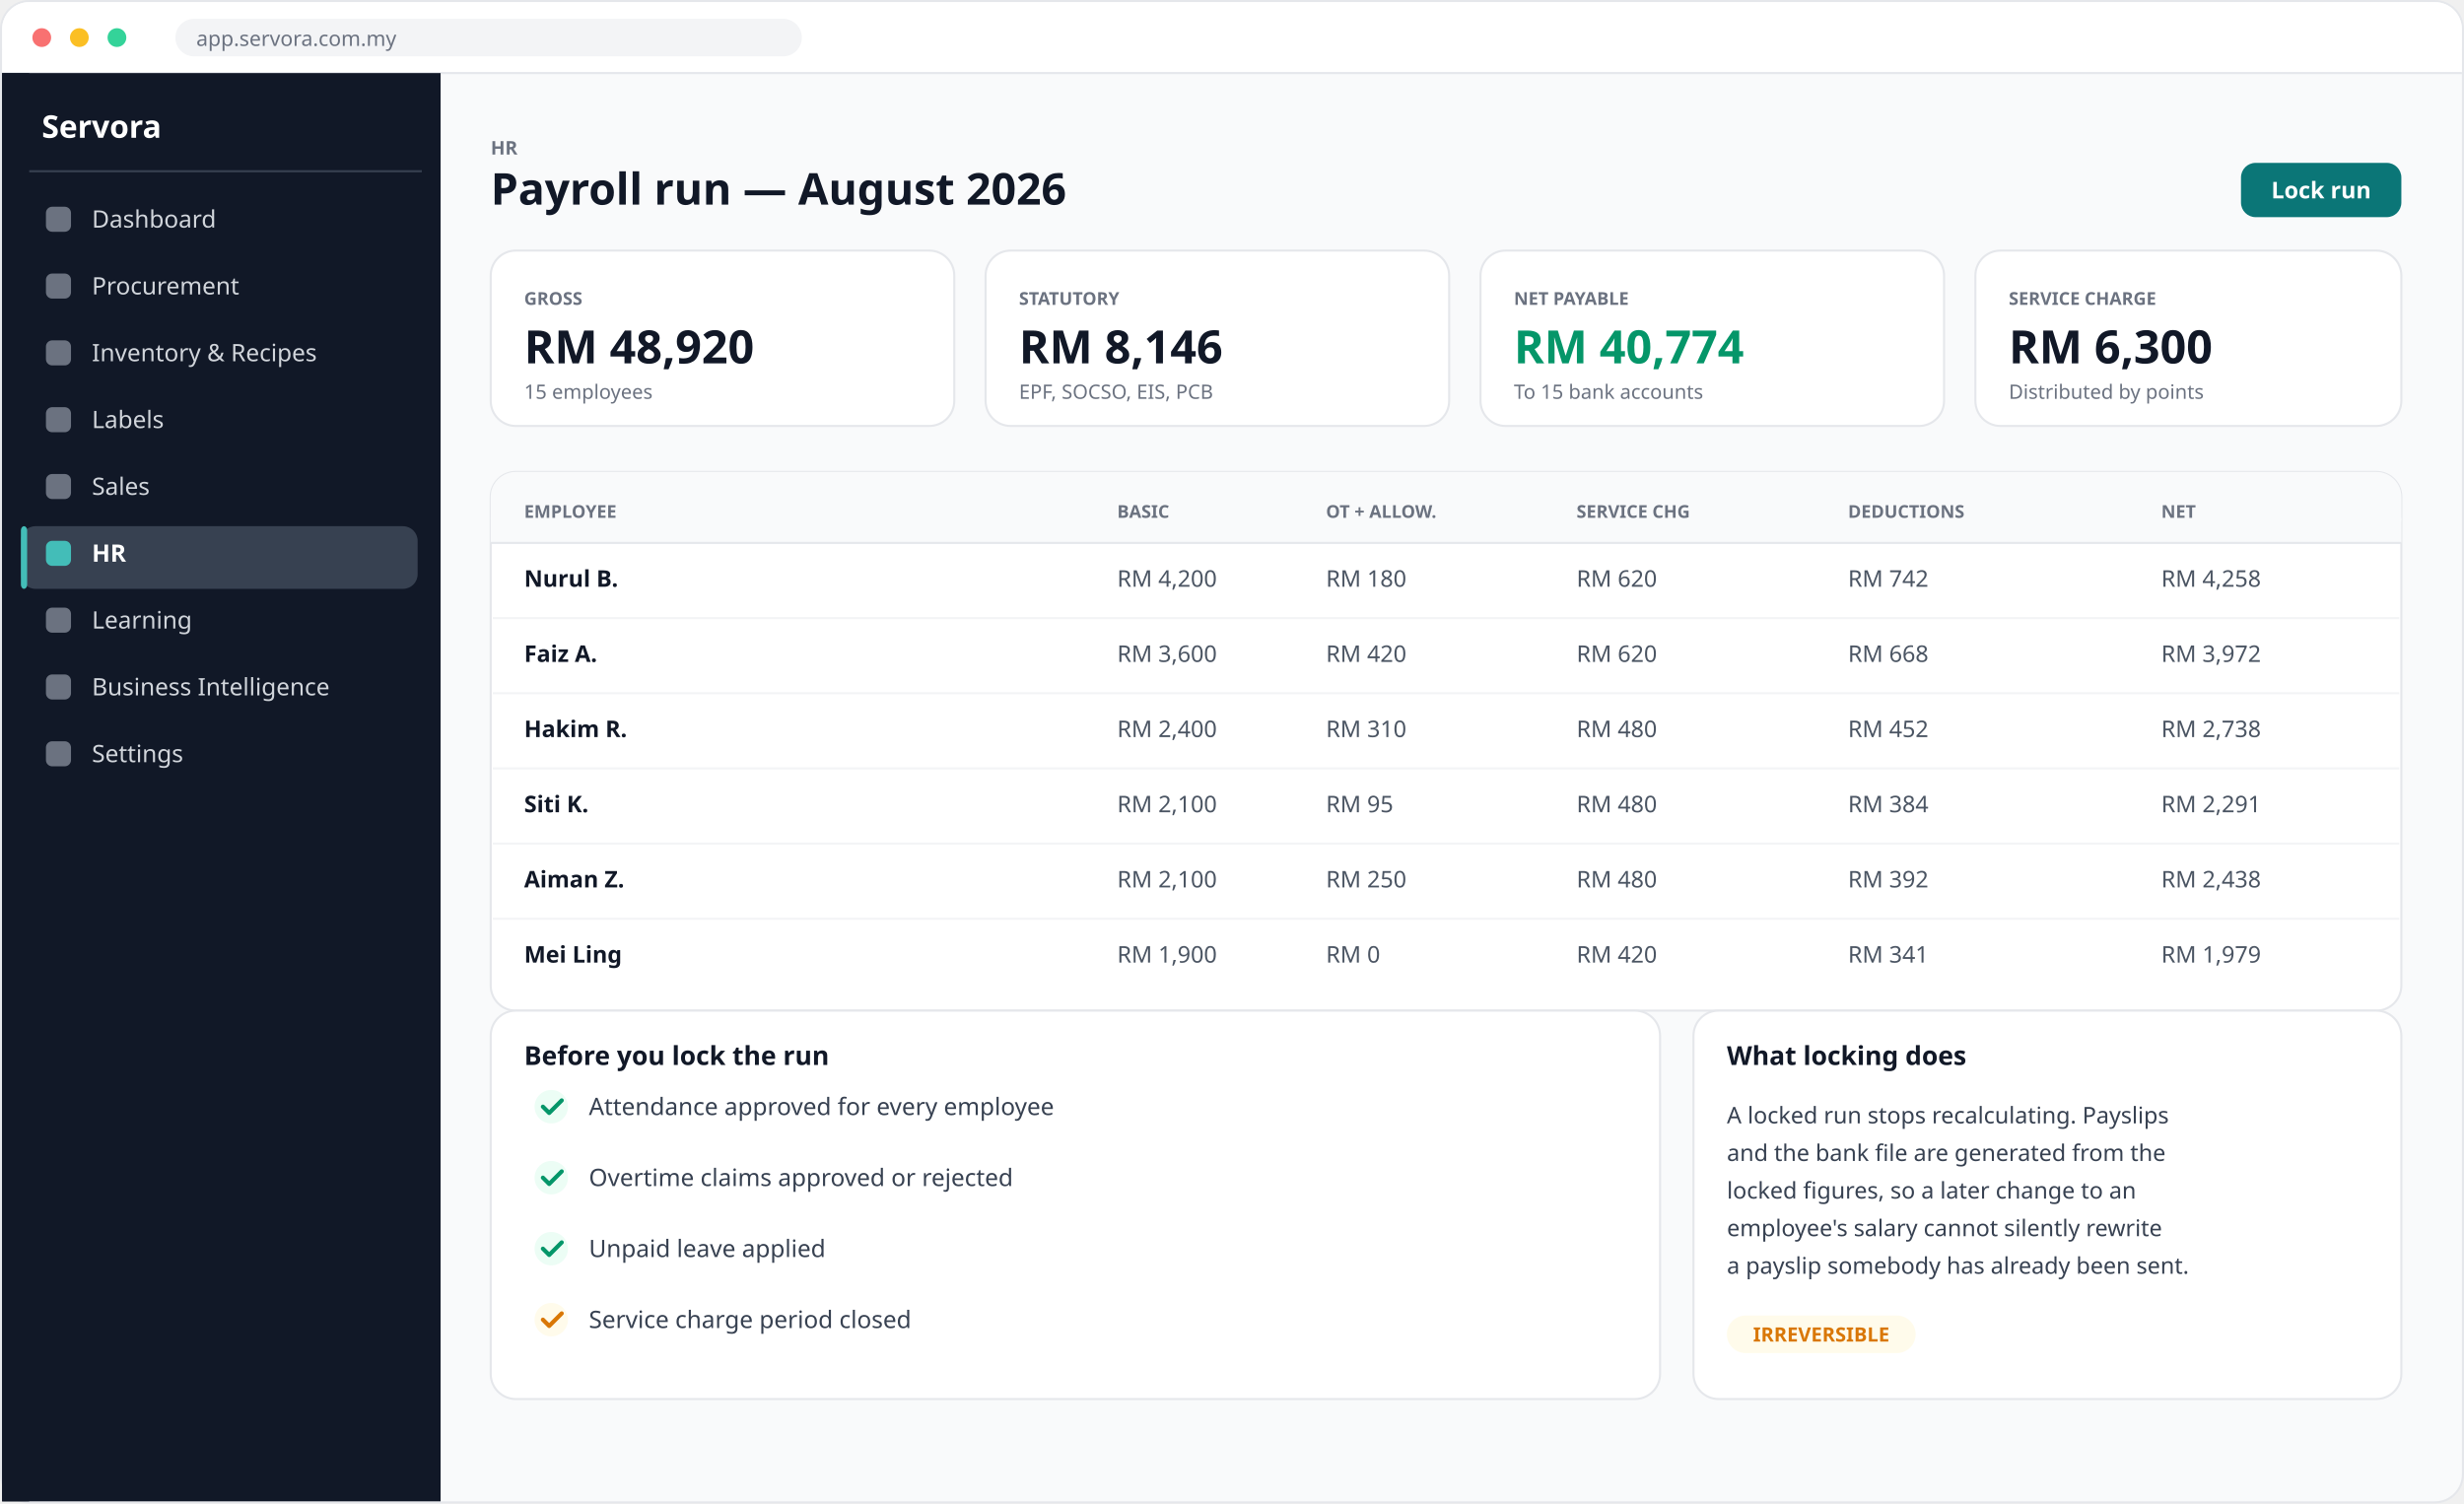
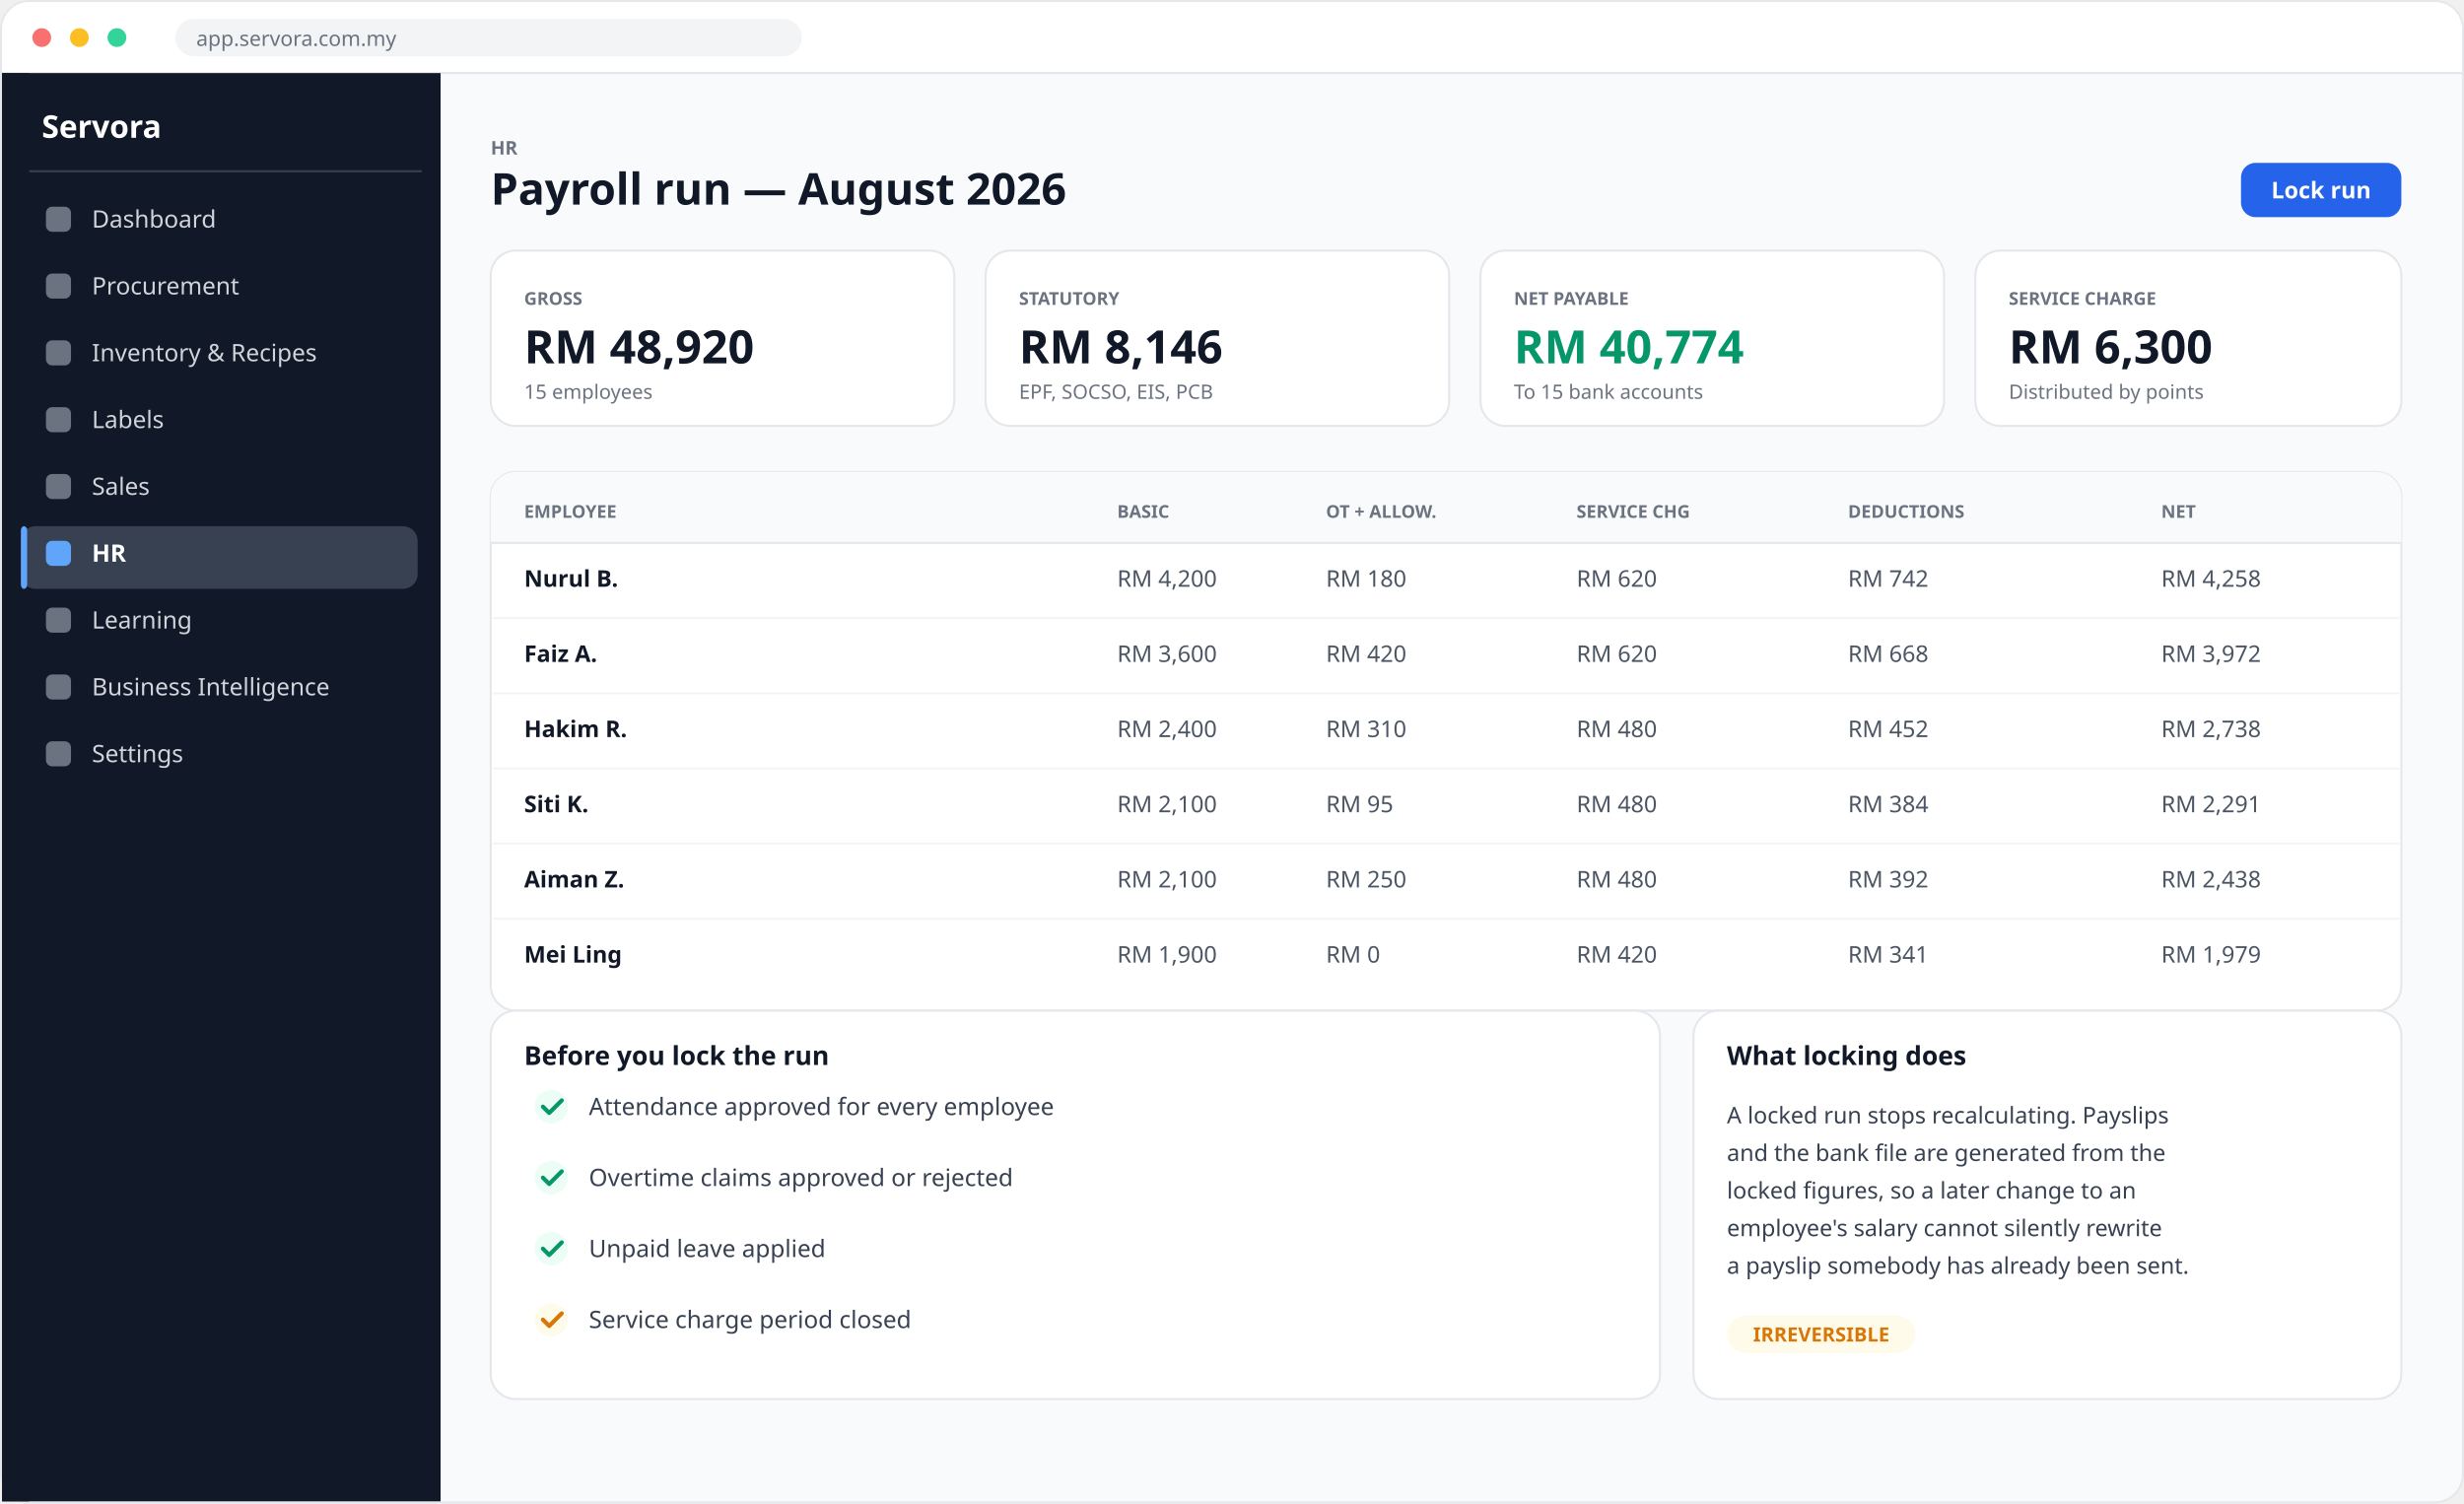
<svg xmlns="http://www.w3.org/2000/svg" viewBox="0 0 1180 720" width="1180" height="720" role="img">
  <rect x="0" y="0" width="1180" height="720" rx="14" fill="#e5e7eb" />
  <rect x="1" y="1" width="1178" height="718" rx="13" fill="#f9fafb" />
  <rect x="1" y="1" width="1178" height="34" rx="13" fill="#ffffff" />
  <rect x="1" y="24" width="1178" height="11" rx="0" fill="#ffffff" />
  <line x1="1" y1="35" x2="1179" y2="35" stroke="#e5e7eb" stroke-width="1" />
  <circle cx="20" cy="18" r="4.5" fill="#f87171" />
  <circle cx="38" cy="18" r="4.5" fill="#fbbf24" />
  <circle cx="56" cy="18" r="4.5" fill="#34d399" />
  <rect x="84" y="9" width="300" height="18" rx="9" fill="#f3f4f6" />
  <text x="94" y="22" font-family="Figtree, ui-sans-serif, system-ui, sans-serif" font-size="10" font-weight="400" fill="#6b7280" text-anchor="start">app.servora.com.my</text>
  <rect x="1" y="35" width="210" height="684" rx="0" fill="#111827" />
  <rect x="1" y="35" width="13" height="684" rx="0" fill="#111827" />
  <text x="20" y="66" font-family="Figtree, ui-sans-serif, system-ui, sans-serif" font-size="15" font-weight="700" fill="#ffffff" text-anchor="start">Servora</text>
  <line x1="14" y1="82" x2="202" y2="82" stroke="#374151" stroke-width="1" />
  <rect x="22" y="99" width="12" height="12" rx="3" fill="#6b7280" />
  <text x="44" y="109" font-family="Figtree, ui-sans-serif, system-ui, sans-serif" font-size="11.5" font-weight="400" fill="#d1d5db" text-anchor="start">Dashboard</text>
  <rect x="22" y="131" width="12" height="12" rx="3" fill="#6b7280" />
  <text x="44" y="141" font-family="Figtree, ui-sans-serif, system-ui, sans-serif" font-size="11.5" font-weight="400" fill="#d1d5db" text-anchor="start">Procurement</text>
  <rect x="22" y="163" width="12" height="12" rx="3" fill="#6b7280" />
  <text x="44" y="173" font-family="Figtree, ui-sans-serif, system-ui, sans-serif" font-size="11.5" font-weight="400" fill="#d1d5db" text-anchor="start">Inventory &amp; Recipes</text>
  <rect x="22" y="195" width="12" height="12" rx="3" fill="#6b7280" />
  <text x="44" y="205" font-family="Figtree, ui-sans-serif, system-ui, sans-serif" font-size="11.5" font-weight="400" fill="#d1d5db" text-anchor="start">Labels</text>
  <rect x="22" y="227" width="12" height="12" rx="3" fill="#6b7280" />
  <text x="44" y="237" font-family="Figtree, ui-sans-serif, system-ui, sans-serif" font-size="11.5" font-weight="400" fill="#d1d5db" text-anchor="start">Sales</text>
  <rect x="10" y="252" width="190" height="30" rx="7" fill="#374151" />
-   <rect x="10" y="252" width="3" height="30" rx="2" fill="#43bdb8" />
-   <rect x="22" y="259" width="12" height="12" rx="3" fill="#43bdb8" />
+   <rect x="10" y="252" width="3" height="30" rx="2" fill="#60a5fa" />
+   <rect x="22" y="259" width="12" height="12" rx="3" fill="#60a5fa" />
  <text x="44" y="269" font-family="Figtree, ui-sans-serif, system-ui, sans-serif" font-size="11.5" font-weight="600" fill="#ffffff" text-anchor="start">HR</text>
  <rect x="22" y="291" width="12" height="12" rx="3" fill="#6b7280" />
  <text x="44" y="301" font-family="Figtree, ui-sans-serif, system-ui, sans-serif" font-size="11.5" font-weight="400" fill="#d1d5db" text-anchor="start">Learning</text>
  <rect x="22" y="323" width="12" height="12" rx="3" fill="#6b7280" />
  <text x="44" y="333" font-family="Figtree, ui-sans-serif, system-ui, sans-serif" font-size="11.5" font-weight="400" fill="#d1d5db" text-anchor="start">Business Intelligence</text>
  <rect x="22" y="355" width="12" height="12" rx="3" fill="#6b7280" />
  <text x="44" y="365" font-family="Figtree, ui-sans-serif, system-ui, sans-serif" font-size="11.5" font-weight="400" fill="#d1d5db" text-anchor="start">Settings</text>
  <text x="235" y="74" font-family="Figtree, ui-sans-serif, system-ui, sans-serif" font-size="9" font-weight="700" fill="#6b7280" text-anchor="start">HR</text>
  <text x="235" y="98" font-family="Figtree, ui-sans-serif, system-ui, sans-serif" font-size="21" font-weight="700" fill="#111827" text-anchor="start">Payroll run — August 2026</text>
-   <rect x="1073.2" y="78" width="76.8" height="26" rx="7" fill="#0b7677" />
+   <rect x="1073.2" y="78" width="76.8" height="26" rx="7" fill="#2563eb" />
  <text x="1111.6" y="95" font-family="Figtree, ui-sans-serif, system-ui, sans-serif" font-size="11" font-weight="600" fill="#ffffff" text-anchor="middle">Lock run</text>
  <rect x="235" y="120" width="222" height="84" rx="12" fill="#ffffff" stroke="#e5e7eb" stroke-width="1" />
  <text x="251" y="146" font-family="Figtree, ui-sans-serif, system-ui, sans-serif" font-size="8.5" font-weight="700" fill="#6b7280" text-anchor="start">GROSS</text>
  <text x="251" y="174" font-family="Figtree, ui-sans-serif, system-ui, sans-serif" font-size="22" font-weight="700" fill="#111827" text-anchor="start">RM 48,920</text>
  <text x="251" y="191" font-family="Figtree, ui-sans-serif, system-ui, sans-serif" font-size="9.5" font-weight="400" fill="#6b7280" text-anchor="start">15 employees</text>
  <rect x="472" y="120" width="222" height="84" rx="12" fill="#ffffff" stroke="#e5e7eb" stroke-width="1" />
  <text x="488" y="146" font-family="Figtree, ui-sans-serif, system-ui, sans-serif" font-size="8.5" font-weight="700" fill="#6b7280" text-anchor="start">STATUTORY</text>
  <text x="488" y="174" font-family="Figtree, ui-sans-serif, system-ui, sans-serif" font-size="22" font-weight="700" fill="#111827" text-anchor="start">RM 8,146</text>
  <text x="488" y="191" font-family="Figtree, ui-sans-serif, system-ui, sans-serif" font-size="9.5" font-weight="400" fill="#6b7280" text-anchor="start">EPF, SOCSO, EIS, PCB</text>
  <rect x="709" y="120" width="222" height="84" rx="12" fill="#ffffff" stroke="#e5e7eb" stroke-width="1" />
  <text x="725" y="146" font-family="Figtree, ui-sans-serif, system-ui, sans-serif" font-size="8.5" font-weight="700" fill="#6b7280" text-anchor="start">NET PAYABLE</text>
  <text x="725" y="174" font-family="Figtree, ui-sans-serif, system-ui, sans-serif" font-size="22" font-weight="700" fill="#059669" text-anchor="start">RM 40,774</text>
  <text x="725" y="191" font-family="Figtree, ui-sans-serif, system-ui, sans-serif" font-size="9.5" font-weight="400" fill="#6b7280" text-anchor="start">To 15 bank accounts</text>
  <rect x="946" y="120" width="204" height="84" rx="12" fill="#ffffff" stroke="#e5e7eb" stroke-width="1" />
  <text x="962" y="146" font-family="Figtree, ui-sans-serif, system-ui, sans-serif" font-size="8.5" font-weight="700" fill="#6b7280" text-anchor="start">SERVICE CHARGE</text>
  <text x="962" y="174" font-family="Figtree, ui-sans-serif, system-ui, sans-serif" font-size="22" font-weight="700" fill="#111827" text-anchor="start">RM 6,300</text>
  <text x="962" y="191" font-family="Figtree, ui-sans-serif, system-ui, sans-serif" font-size="9.5" font-weight="400" fill="#6b7280" text-anchor="start">Distributed by points</text>
  <rect x="235" y="226" width="915" height="258" rx="12" fill="#ffffff" stroke="#e5e7eb" stroke-width="1" />
  <rect x="235" y="226" width="915" height="34" rx="12" fill="#f9fafb" />
  <rect x="235" y="248" width="915" height="12" rx="0" fill="#f9fafb" />
  <line x1="235" y1="260" x2="1150" y2="260" stroke="#e5e7eb" stroke-width="1" />
  <text x="251" y="248" font-family="Figtree, ui-sans-serif, system-ui, sans-serif" font-size="8.5" font-weight="700" fill="#6b7280" text-anchor="start">EMPLOYEE</text>
  <text x="535" y="248" font-family="Figtree, ui-sans-serif, system-ui, sans-serif" font-size="8.5" font-weight="700" fill="#6b7280" text-anchor="start">BASIC</text>
  <text x="635" y="248" font-family="Figtree, ui-sans-serif, system-ui, sans-serif" font-size="8.5" font-weight="700" fill="#6b7280" text-anchor="start">OT + ALLOW.</text>
  <text x="755" y="248" font-family="Figtree, ui-sans-serif, system-ui, sans-serif" font-size="8.5" font-weight="700" fill="#6b7280" text-anchor="start">SERVICE CHG</text>
  <text x="885" y="248" font-family="Figtree, ui-sans-serif, system-ui, sans-serif" font-size="8.5" font-weight="700" fill="#6b7280" text-anchor="start">DEDUCTIONS</text>
  <text x="1035" y="248" font-family="Figtree, ui-sans-serif, system-ui, sans-serif" font-size="8.5" font-weight="700" fill="#6b7280" text-anchor="start">NET</text>
  <text x="251" y="281" font-family="Figtree, ui-sans-serif, system-ui, sans-serif" font-size="11" font-weight="600" fill="#111827" text-anchor="start">Nurul B.</text>
  <text x="535" y="281" font-family="Figtree, ui-sans-serif, system-ui, sans-serif" font-size="11" font-weight="400" fill="#4b5563" text-anchor="start">RM 4,200</text>
  <text x="635" y="281" font-family="Figtree, ui-sans-serif, system-ui, sans-serif" font-size="11" font-weight="400" fill="#4b5563" text-anchor="start">RM 180</text>
  <text x="755" y="281" font-family="Figtree, ui-sans-serif, system-ui, sans-serif" font-size="11" font-weight="400" fill="#4b5563" text-anchor="start">RM 620</text>
  <text x="885" y="281" font-family="Figtree, ui-sans-serif, system-ui, sans-serif" font-size="11" font-weight="400" fill="#4b5563" text-anchor="start">RM 742</text>
  <text x="1035" y="281" font-family="Figtree, ui-sans-serif, system-ui, sans-serif" font-size="11" font-weight="400" fill="#4b5563" text-anchor="start">RM 4,258</text>
  <line x1="236" y1="296" x2="1149" y2="296" stroke="#f3f4f6" stroke-width="1" />
  <text x="251" y="317" font-family="Figtree, ui-sans-serif, system-ui, sans-serif" font-size="11" font-weight="600" fill="#111827" text-anchor="start">Faiz A.</text>
  <text x="535" y="317" font-family="Figtree, ui-sans-serif, system-ui, sans-serif" font-size="11" font-weight="400" fill="#4b5563" text-anchor="start">RM 3,600</text>
  <text x="635" y="317" font-family="Figtree, ui-sans-serif, system-ui, sans-serif" font-size="11" font-weight="400" fill="#4b5563" text-anchor="start">RM 420</text>
  <text x="755" y="317" font-family="Figtree, ui-sans-serif, system-ui, sans-serif" font-size="11" font-weight="400" fill="#4b5563" text-anchor="start">RM 620</text>
  <text x="885" y="317" font-family="Figtree, ui-sans-serif, system-ui, sans-serif" font-size="11" font-weight="400" fill="#4b5563" text-anchor="start">RM 668</text>
  <text x="1035" y="317" font-family="Figtree, ui-sans-serif, system-ui, sans-serif" font-size="11" font-weight="400" fill="#4b5563" text-anchor="start">RM 3,972</text>
  <line x1="236" y1="332" x2="1149" y2="332" stroke="#f3f4f6" stroke-width="1" />
  <text x="251" y="353" font-family="Figtree, ui-sans-serif, system-ui, sans-serif" font-size="11" font-weight="600" fill="#111827" text-anchor="start">Hakim R.</text>
  <text x="535" y="353" font-family="Figtree, ui-sans-serif, system-ui, sans-serif" font-size="11" font-weight="400" fill="#4b5563" text-anchor="start">RM 2,400</text>
  <text x="635" y="353" font-family="Figtree, ui-sans-serif, system-ui, sans-serif" font-size="11" font-weight="400" fill="#4b5563" text-anchor="start">RM 310</text>
  <text x="755" y="353" font-family="Figtree, ui-sans-serif, system-ui, sans-serif" font-size="11" font-weight="400" fill="#4b5563" text-anchor="start">RM 480</text>
  <text x="885" y="353" font-family="Figtree, ui-sans-serif, system-ui, sans-serif" font-size="11" font-weight="400" fill="#4b5563" text-anchor="start">RM 452</text>
  <text x="1035" y="353" font-family="Figtree, ui-sans-serif, system-ui, sans-serif" font-size="11" font-weight="400" fill="#4b5563" text-anchor="start">RM 2,738</text>
  <line x1="236" y1="368" x2="1149" y2="368" stroke="#f3f4f6" stroke-width="1" />
  <text x="251" y="389" font-family="Figtree, ui-sans-serif, system-ui, sans-serif" font-size="11" font-weight="600" fill="#111827" text-anchor="start">Siti K.</text>
  <text x="535" y="389" font-family="Figtree, ui-sans-serif, system-ui, sans-serif" font-size="11" font-weight="400" fill="#4b5563" text-anchor="start">RM 2,100</text>
  <text x="635" y="389" font-family="Figtree, ui-sans-serif, system-ui, sans-serif" font-size="11" font-weight="400" fill="#4b5563" text-anchor="start">RM 95</text>
  <text x="755" y="389" font-family="Figtree, ui-sans-serif, system-ui, sans-serif" font-size="11" font-weight="400" fill="#4b5563" text-anchor="start">RM 480</text>
  <text x="885" y="389" font-family="Figtree, ui-sans-serif, system-ui, sans-serif" font-size="11" font-weight="400" fill="#4b5563" text-anchor="start">RM 384</text>
  <text x="1035" y="389" font-family="Figtree, ui-sans-serif, system-ui, sans-serif" font-size="11" font-weight="400" fill="#4b5563" text-anchor="start">RM 2,291</text>
  <line x1="236" y1="404" x2="1149" y2="404" stroke="#f3f4f6" stroke-width="1" />
  <text x="251" y="425" font-family="Figtree, ui-sans-serif, system-ui, sans-serif" font-size="11" font-weight="600" fill="#111827" text-anchor="start">Aiman Z.</text>
  <text x="535" y="425" font-family="Figtree, ui-sans-serif, system-ui, sans-serif" font-size="11" font-weight="400" fill="#4b5563" text-anchor="start">RM 2,100</text>
  <text x="635" y="425" font-family="Figtree, ui-sans-serif, system-ui, sans-serif" font-size="11" font-weight="400" fill="#4b5563" text-anchor="start">RM 250</text>
  <text x="755" y="425" font-family="Figtree, ui-sans-serif, system-ui, sans-serif" font-size="11" font-weight="400" fill="#4b5563" text-anchor="start">RM 480</text>
  <text x="885" y="425" font-family="Figtree, ui-sans-serif, system-ui, sans-serif" font-size="11" font-weight="400" fill="#4b5563" text-anchor="start">RM 392</text>
  <text x="1035" y="425" font-family="Figtree, ui-sans-serif, system-ui, sans-serif" font-size="11" font-weight="400" fill="#4b5563" text-anchor="start">RM 2,438</text>
  <line x1="236" y1="440" x2="1149" y2="440" stroke="#f3f4f6" stroke-width="1" />
  <text x="251" y="461" font-family="Figtree, ui-sans-serif, system-ui, sans-serif" font-size="11" font-weight="600" fill="#111827" text-anchor="start">Mei Ling</text>
  <text x="535" y="461" font-family="Figtree, ui-sans-serif, system-ui, sans-serif" font-size="11" font-weight="400" fill="#4b5563" text-anchor="start">RM 1,900</text>
  <text x="635" y="461" font-family="Figtree, ui-sans-serif, system-ui, sans-serif" font-size="11" font-weight="400" fill="#4b5563" text-anchor="start">RM 0</text>
  <text x="755" y="461" font-family="Figtree, ui-sans-serif, system-ui, sans-serif" font-size="11" font-weight="400" fill="#4b5563" text-anchor="start">RM 420</text>
  <text x="885" y="461" font-family="Figtree, ui-sans-serif, system-ui, sans-serif" font-size="11" font-weight="400" fill="#4b5563" text-anchor="start">RM 341</text>
  <text x="1035" y="461" font-family="Figtree, ui-sans-serif, system-ui, sans-serif" font-size="11" font-weight="400" fill="#4b5563" text-anchor="start">RM 1,979</text>
  <rect x="235" y="484" width="560" height="186" rx="12" fill="#ffffff" stroke="#e5e7eb" stroke-width="1" />
  <text x="251" y="510" font-family="Figtree, ui-sans-serif, system-ui, sans-serif" font-size="12.5" font-weight="700" fill="#111827" text-anchor="start">Before you lock the run</text>
  <circle cx="264" cy="530" r="8" fill="#ecfdf5" />
  <path d="M260 530 l3 3 l6 -6" stroke="#059669" stroke-width="2" fill="none" stroke-linecap="round" stroke-linejoin="round" />
  <text x="282" y="534" font-family="Figtree, ui-sans-serif, system-ui, sans-serif" font-size="11.5" font-weight="400" fill="#374151" text-anchor="start">Attendance approved for every employee</text>
  <circle cx="264" cy="564" r="8" fill="#ecfdf5" />
  <path d="M260 564 l3 3 l6 -6" stroke="#059669" stroke-width="2" fill="none" stroke-linecap="round" stroke-linejoin="round" />
  <text x="282" y="568" font-family="Figtree, ui-sans-serif, system-ui, sans-serif" font-size="11.5" font-weight="400" fill="#374151" text-anchor="start">Overtime claims approved or rejected</text>
  <circle cx="264" cy="598" r="8" fill="#ecfdf5" />
  <path d="M260 598 l3 3 l6 -6" stroke="#059669" stroke-width="2" fill="none" stroke-linecap="round" stroke-linejoin="round" />
  <text x="282" y="602" font-family="Figtree, ui-sans-serif, system-ui, sans-serif" font-size="11.5" font-weight="400" fill="#374151" text-anchor="start">Unpaid leave applied</text>
  <circle cx="264" cy="632" r="8" fill="#fffbeb" />
  <path d="M260 632 l3 3 l6 -6" stroke="#d97706" stroke-width="2" fill="none" stroke-linecap="round" stroke-linejoin="round" />
  <text x="282" y="636" font-family="Figtree, ui-sans-serif, system-ui, sans-serif" font-size="11.5" font-weight="400" fill="#374151" text-anchor="start">Service charge period closed</text>
  <rect x="811" y="484" width="339" height="186" rx="12" fill="#ffffff" stroke="#e5e7eb" stroke-width="1" />
  <text x="827" y="510" font-family="Figtree, ui-sans-serif, system-ui, sans-serif" font-size="12.5" font-weight="700" fill="#111827" text-anchor="start">What locking does</text>
  <text x="827" y="538" font-family="Figtree, ui-sans-serif, system-ui, sans-serif" font-size="11" font-weight="400" fill="#374151" text-anchor="start">A locked run stops recalculating. Payslips</text>
  <text x="827" y="556" font-family="Figtree, ui-sans-serif, system-ui, sans-serif" font-size="11" font-weight="400" fill="#374151" text-anchor="start">and the bank file are generated from the</text>
  <text x="827" y="574" font-family="Figtree, ui-sans-serif, system-ui, sans-serif" font-size="11" font-weight="400" fill="#374151" text-anchor="start">locked figures, so a later change to an</text>
  <text x="827" y="592" font-family="Figtree, ui-sans-serif, system-ui, sans-serif" font-size="11" font-weight="400" fill="#374151" text-anchor="start">employee's salary cannot silently rewrite</text>
  <text x="827" y="610" font-family="Figtree, ui-sans-serif, system-ui, sans-serif" font-size="11" font-weight="400" fill="#374151" text-anchor="start">a payslip somebody has already been sent.</text>
  <rect x="827" y="630" width="90.4" height="18" rx="9" fill="#fffbeb" />
  <text x="872.2" y="642.5" font-family="Figtree, ui-sans-serif, system-ui, sans-serif" font-size="9.5" font-weight="600" fill="#d97706" text-anchor="middle">IRREVERSIBLE</text>
</svg>
